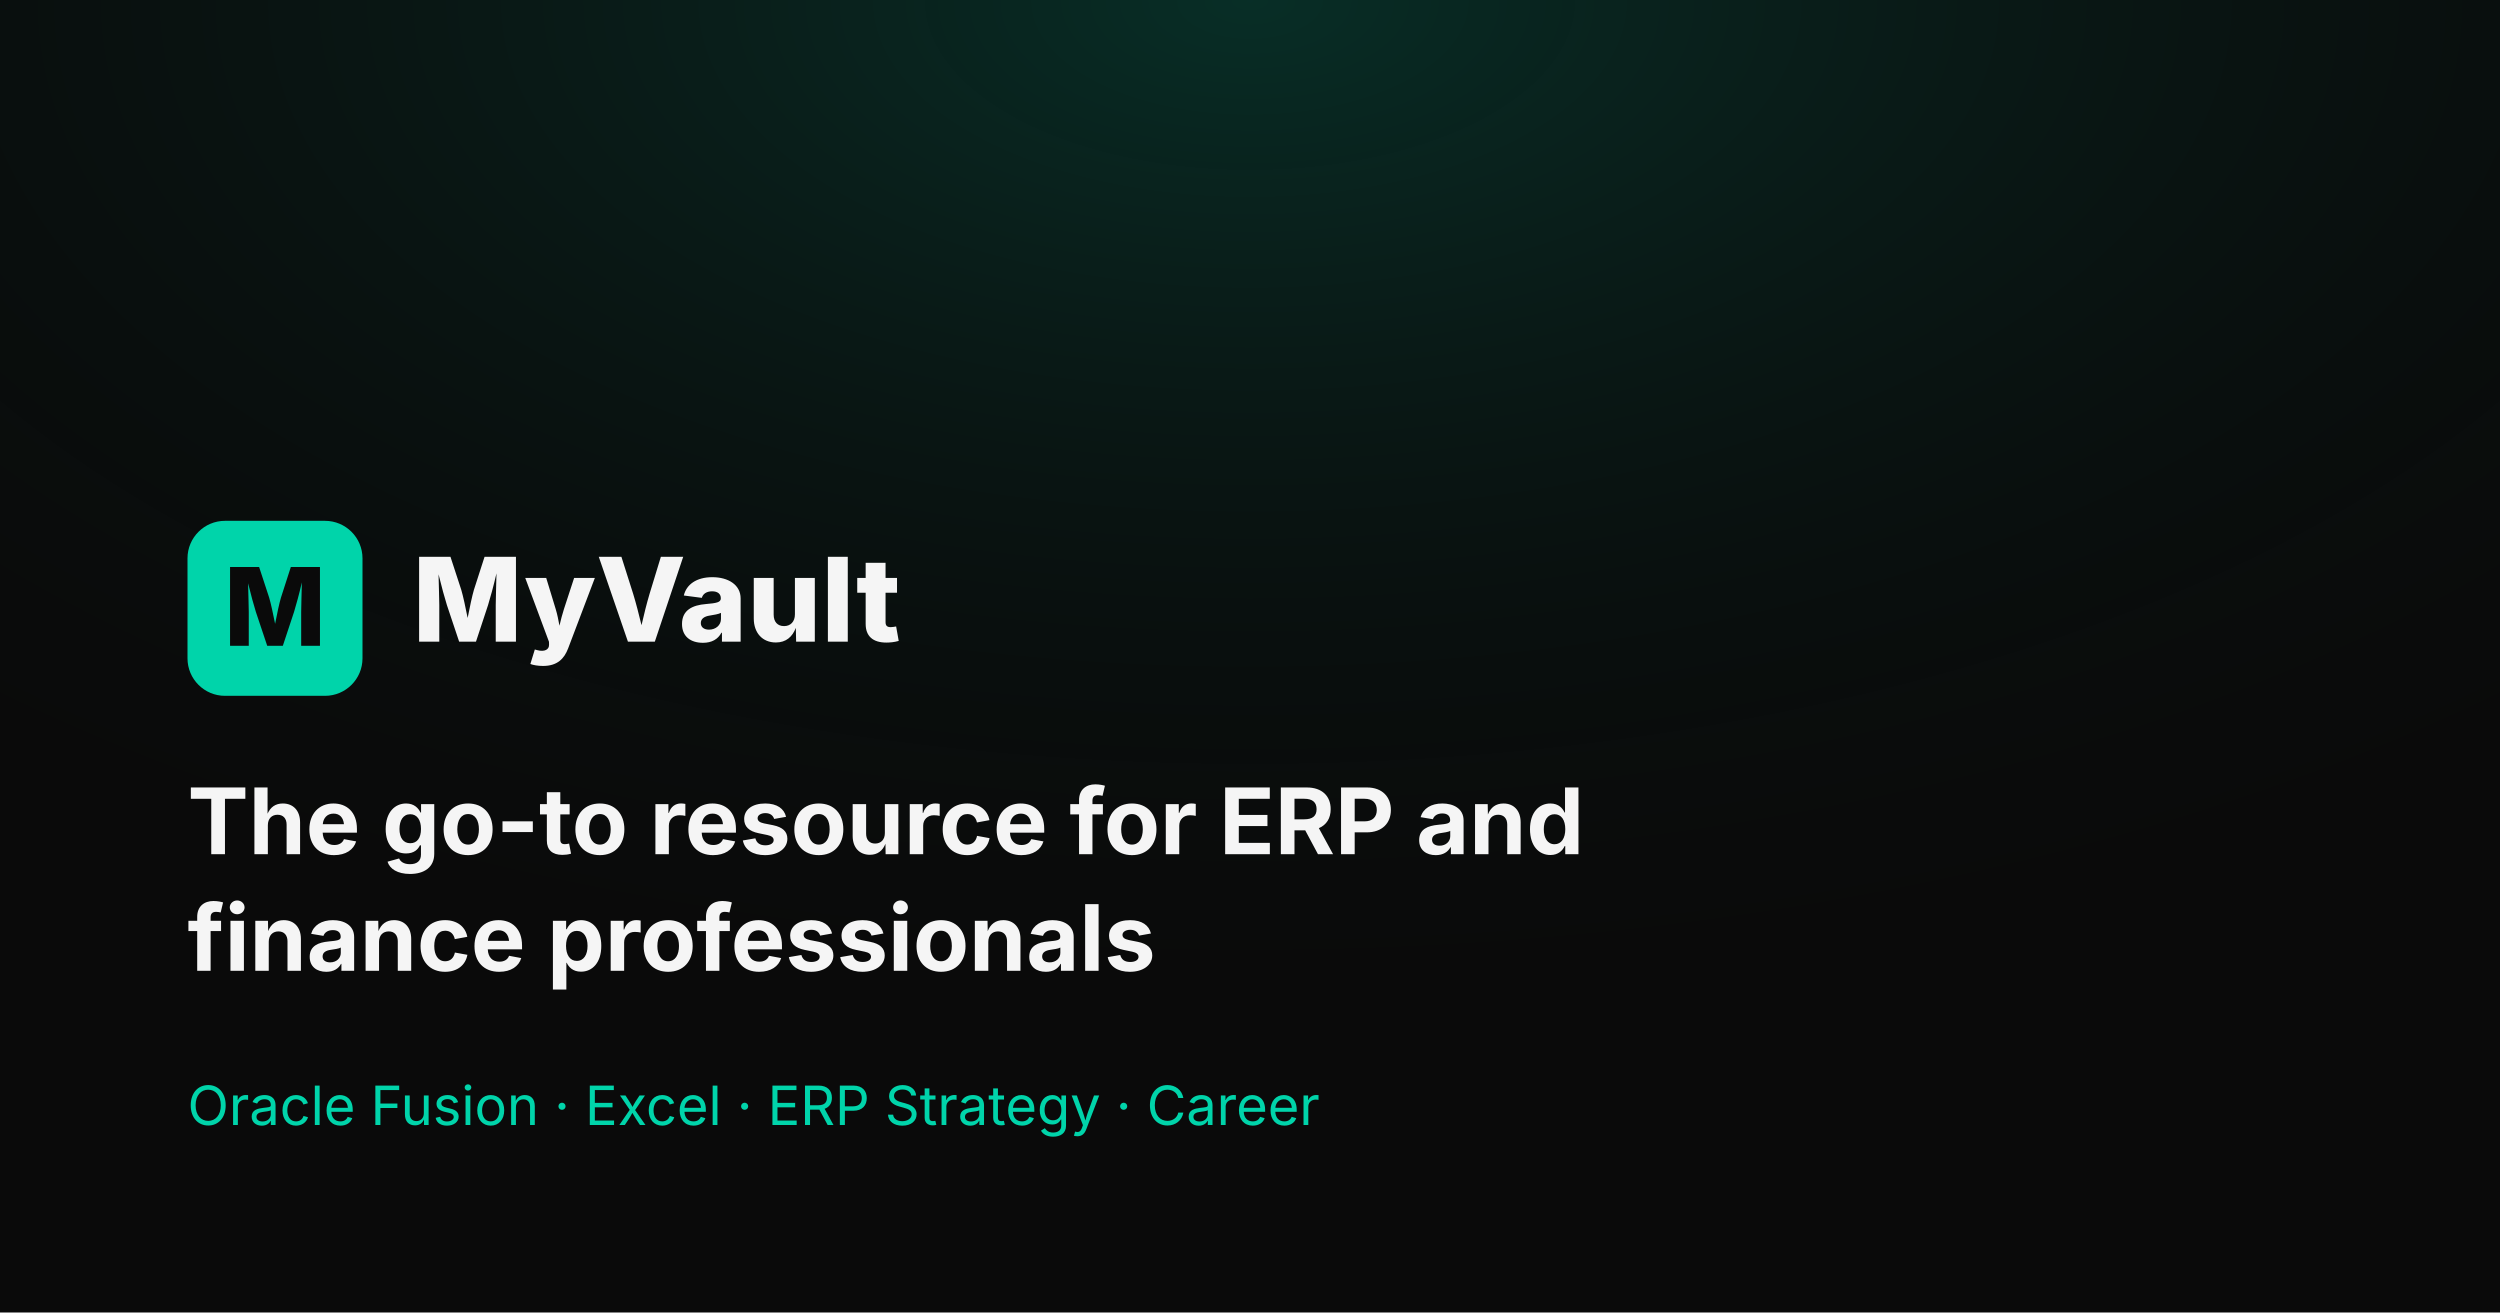
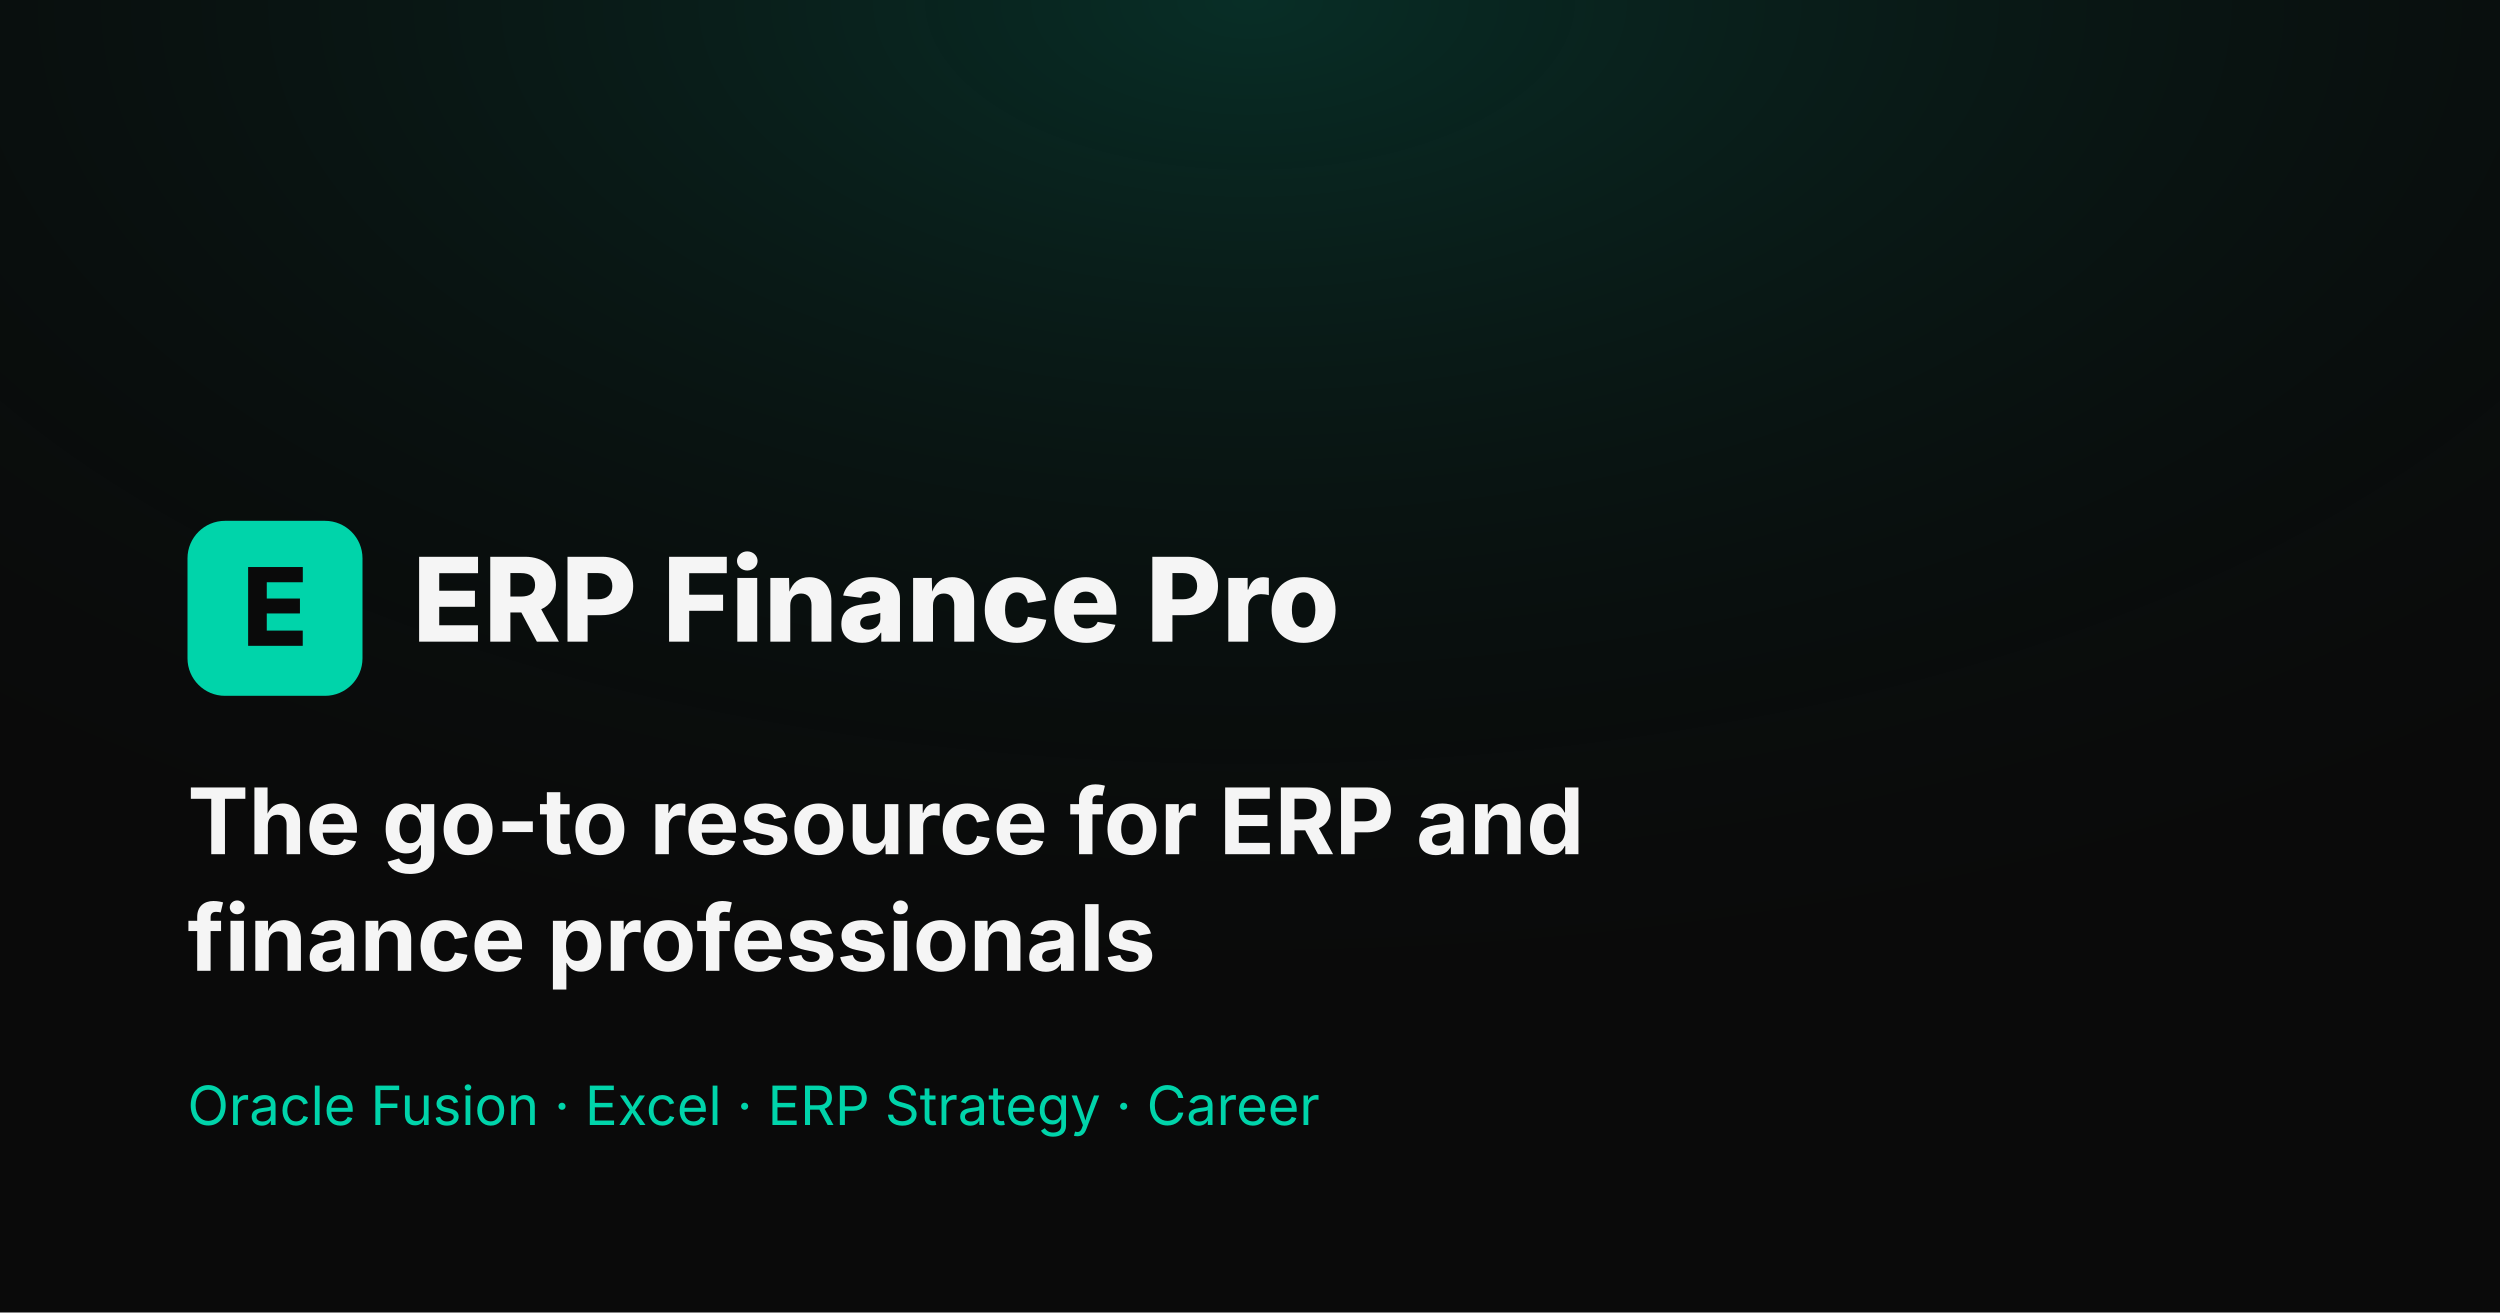
<svg xmlns="http://www.w3.org/2000/svg" viewBox="0 0 1200 630" width="1200" height="630">
  <rect width="1200" height="630" fill="#0A0A0A" />
  <defs>
    <radialGradient id="g" cx="50%" cy="0%" r="80%">
      <stop offset="0%" stop-color="#00D4AA" stop-opacity="0.18" />
      <stop offset="100%" stop-color="#0A0A0A" stop-opacity="0" />
    </radialGradient>
  </defs>
  <rect width="1200" height="630" fill="url(#g)" />
  <g transform="translate(90, 250)">
    <rect width="84" height="84" rx="18" fill="#00D4AA" />
-     <text x="42" y="60" font-family="Inter, Arial, sans-serif" font-size="52" font-weight="800" text-anchor="middle" fill="#0A0A0A">M</text>
-     <text x="108" y="58" font-family="Inter, Arial, sans-serif" font-size="56" font-weight="800" fill="#F5F5F5">MyVault</text>
+     <text x="42" y="60" font-family="Inter, Arial, sans-serif" font-size="52" font-weight="800" text-anchor="middle" fill="#0A0A0A">E</text>
+     <text x="108" y="58" font-family="Inter, Arial, sans-serif" font-size="56" font-weight="800" fill="#F5F5F5">ERP Finance Pro</text>
  </g>
  <text x="90" y="410" font-family="Inter, Arial, sans-serif" font-size="44" font-weight="700" fill="#F5F5F5">The go-to resource for ERP and</text>
  <text x="90" y="466" font-family="Inter, Arial, sans-serif" font-size="44" font-weight="700" fill="#F5F5F5">finance professionals</text>
  <text x="90" y="540" font-family="Inter, Arial, sans-serif" font-size="26" fill="#00D4AA">Oracle Fusion · Excel · ERP Strategy · Career</text>
</svg>
